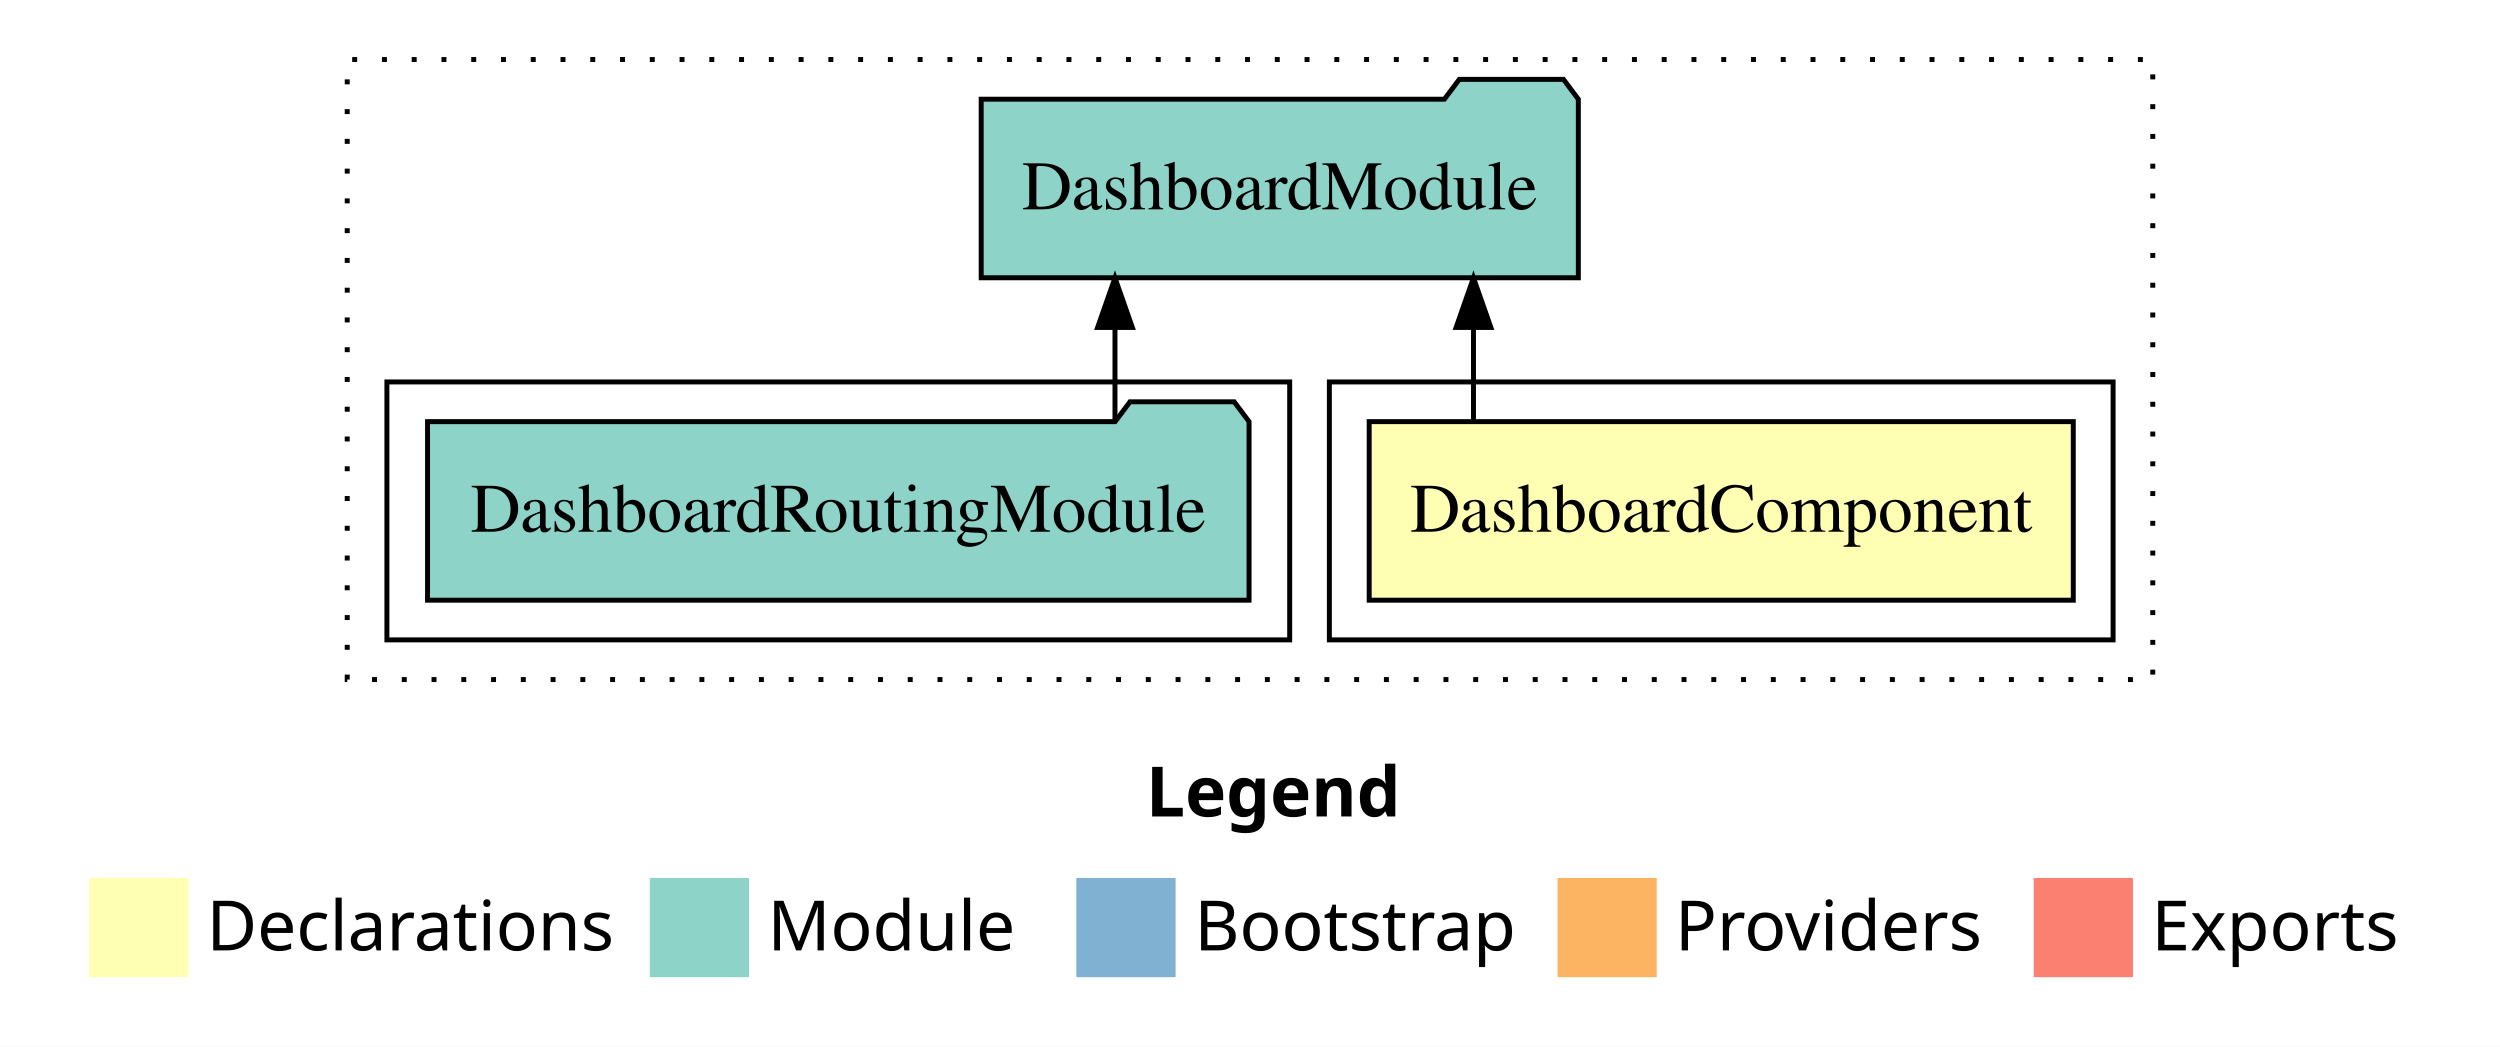
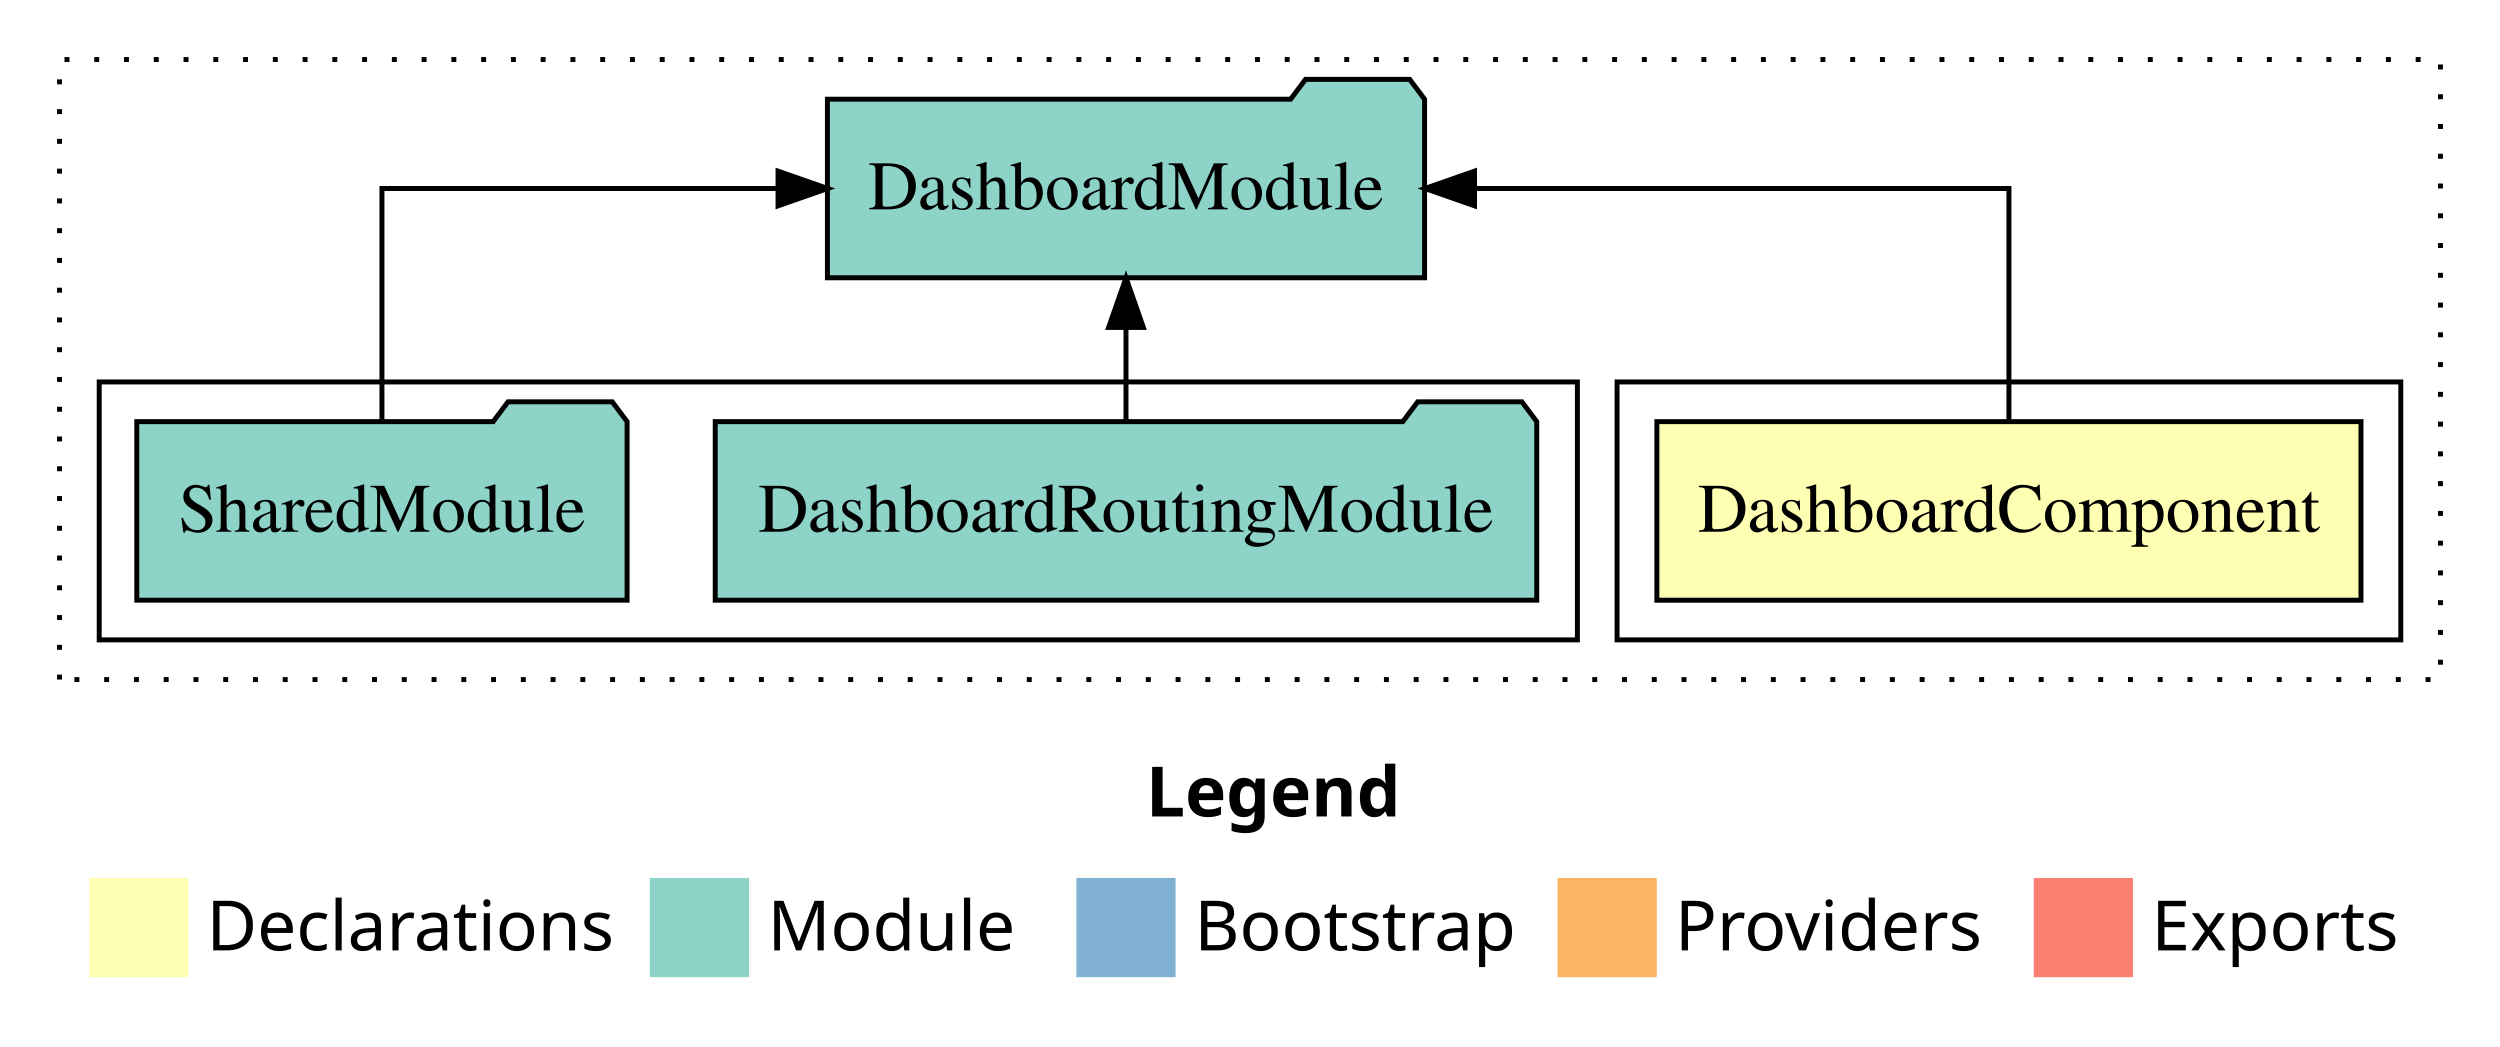
<svg xmlns="http://www.w3.org/2000/svg" width="504pt" height="211pt" viewBox="0.00 0.00 504.00 211.00">
  <g id="graph0" class="graph" transform="scale(1 1) rotate(0) translate(4 207)">
    <polygon fill="#ffffff" stroke="transparent" points="-4,4 -4,-207 500,-207 500,4 -4,4" />
    <text text-anchor="start" x="227.009" y="-42.4" font-family="sans-serif" font-weight="bold" font-size="14.00" fill="#000000">Legend</text>
    <polygon fill="#ffffb3" stroke="transparent" points="14,-10 14,-30 34,-30 34,-10 14,-10" />
    <text text-anchor="start" x="37.629" y="-15.4" font-family="sans-serif" font-size="14.00" fill="#000000">  Declarations</text>
    <polygon fill="#8dd3c7" stroke="transparent" points="127,-10 127,-30 147,-30 147,-10 127,-10" />
    <text text-anchor="start" x="150.725" y="-15.4" font-family="sans-serif" font-size="14.00" fill="#000000">  Module</text>
    <polygon fill="#80b1d3" stroke="transparent" points="213,-10 213,-30 233,-30 233,-10 213,-10" />
    <text text-anchor="start" x="236.781" y="-15.4" font-family="sans-serif" font-size="14.00" fill="#000000">  Bootstrap</text>
    <polygon fill="#fdb462" stroke="transparent" points="310,-10 310,-30 330,-30 330,-10 310,-10" />
    <text text-anchor="start" x="333.673" y="-15.4" font-family="sans-serif" font-size="14.00" fill="#000000">  Providers</text>
    <polygon fill="#fb8072" stroke="transparent" points="406,-10 406,-30 426,-30 426,-10 406,-10" />
    <text text-anchor="start" x="429.726" y="-15.4" font-family="sans-serif" font-size="14.00" fill="#000000">  Exports</text>
    <g id="clust1" class="cluster">
-       <polygon fill="none" stroke="#000000" stroke-dasharray="1,5" points="66,-70 66,-195 430,-195 430,-70 66,-70" />
+       <polygon fill="none" stroke="#000000" stroke-dasharray="1,5" points="8,-70 8,-195 488,-195 488,-70 8,-70" />
    </g>
    <g id="clust2" class="cluster">
-       <polygon fill="none" stroke="#000000" points="264,-78 264,-130 422,-130 422,-78 264,-78" />
+       <polygon fill="none" stroke="#000000" points="322,-78 322,-130 480,-130 480,-78 322,-78" />
    </g>
    <g id="clust4" class="cluster">
-       <polygon fill="none" stroke="#000000" points="74,-78 74,-130 256,-130 256,-78 74,-78" />
+       <polygon fill="none" stroke="#000000" points="16,-78 16,-130 314,-130 314,-78 16,-78" />
    </g>
    <g id="node1" class="node">
-       <polygon fill="#ffffb3" stroke="#000000" points="413.973,-122 272.027,-122 272.027,-86 413.973,-86 413.973,-122" />
-       <text text-anchor="middle" x="343" y="-99.8" font-family="Times,serif" font-size="14.00" fill="#000000">DashboardComponent</text>
+       <polygon fill="#ffffb3" stroke="#000000" points="471.973,-122 330.027,-122 330.027,-86 471.973,-86 471.973,-122" />
+       <text text-anchor="middle" x="401" y="-99.8" font-family="Times,serif" font-size="14.00" fill="#000000">DashboardComponent</text>
    </g>
    <g id="node2" class="node">
-       <polygon fill="#8dd3c7" stroke="#000000" points="314.191,-187 311.191,-191 290.191,-191 287.191,-187 193.809,-187 193.809,-151 314.191,-151 314.191,-187" />
-       <text text-anchor="middle" x="254" y="-164.8" font-family="Times,serif" font-size="14.00" fill="#000000">DashboardModule</text>
+       <polygon fill="#8dd3c7" stroke="#000000" points="283.191,-187 280.191,-191 259.191,-191 256.191,-187 162.809,-187 162.809,-151 283.191,-151 283.191,-187" />
+       <text text-anchor="middle" x="223" y="-164.8" font-family="Times,serif" font-size="14.00" fill="#000000">DashboardModule</text>
    </g>
    <g id="edge1" class="edge">
-       <path fill="none" stroke="#000000" d="M293.054,-122.106C293.054,-122.106 293.054,-140.991 293.054,-140.991" />
-       <polygon fill="#000000" stroke="#000000" points="289.554,-140.991 293.054,-150.991 296.554,-140.991 289.554,-140.991" />
+       <path fill="none" stroke="#000000" d="M401,-122.106C401,-141.339 401,-169 401,-169 401,-169 293.263,-169 293.263,-169" />
+       <polygon fill="#000000" stroke="#000000" points="293.263,-165.5 283.263,-169 293.263,-172.5 293.263,-165.5" />
    </g>
    <g id="node3" class="node">
-       <polygon fill="#8dd3c7" stroke="#000000" points="247.809,-122 244.809,-126 223.809,-126 220.809,-122 82.191,-122 82.191,-86 247.809,-86 247.809,-122" />
-       <text text-anchor="middle" x="165" y="-99.8" font-family="Times,serif" font-size="14.00" fill="#000000">DashboardRoutingModule</text>
+       <polygon fill="#8dd3c7" stroke="#000000" points="305.809,-122 302.809,-126 281.809,-126 278.809,-122 140.191,-122 140.191,-86 305.809,-86 305.809,-122" />
+       <text text-anchor="middle" x="223" y="-99.8" font-family="Times,serif" font-size="14.00" fill="#000000">DashboardRoutingModule</text>
    </g>
    <g id="edge2" class="edge">
-       <path fill="none" stroke="#000000" d="M220.78,-122.106C220.78,-122.106 220.78,-140.991 220.78,-140.991" />
-       <polygon fill="#000000" stroke="#000000" points="217.28,-140.991 220.78,-150.991 224.28,-140.991 217.28,-140.991" />
+       <path fill="none" stroke="#000000" d="M223,-122.106C223,-122.106 223,-140.991 223,-140.991" />
+       <polygon fill="#000000" stroke="#000000" points="219.5,-140.991 223,-150.991 226.5,-140.991 219.5,-140.991" />
+     </g>
+     <g id="node4" class="node">
+       <polygon fill="#8dd3c7" stroke="#000000" points="122.423,-122 119.423,-126 98.423,-126 95.423,-122 23.577,-122 23.577,-86 122.423,-86 122.423,-122" />
+       <text text-anchor="middle" x="73" y="-99.8" font-family="Times,serif" font-size="14.00" fill="#000000">SharedModule</text>
+     </g>
+     <g id="edge3" class="edge">
+       <path fill="none" stroke="#000000" d="M73,-122.106C73,-141.339 73,-169 73,-169 73,-169 152.854,-169 152.854,-169" />
+       <polygon fill="#000000" stroke="#000000" points="152.854,-172.5 162.854,-169 152.853,-165.5 152.854,-172.5" />
    </g>
  </g>
</svg>
